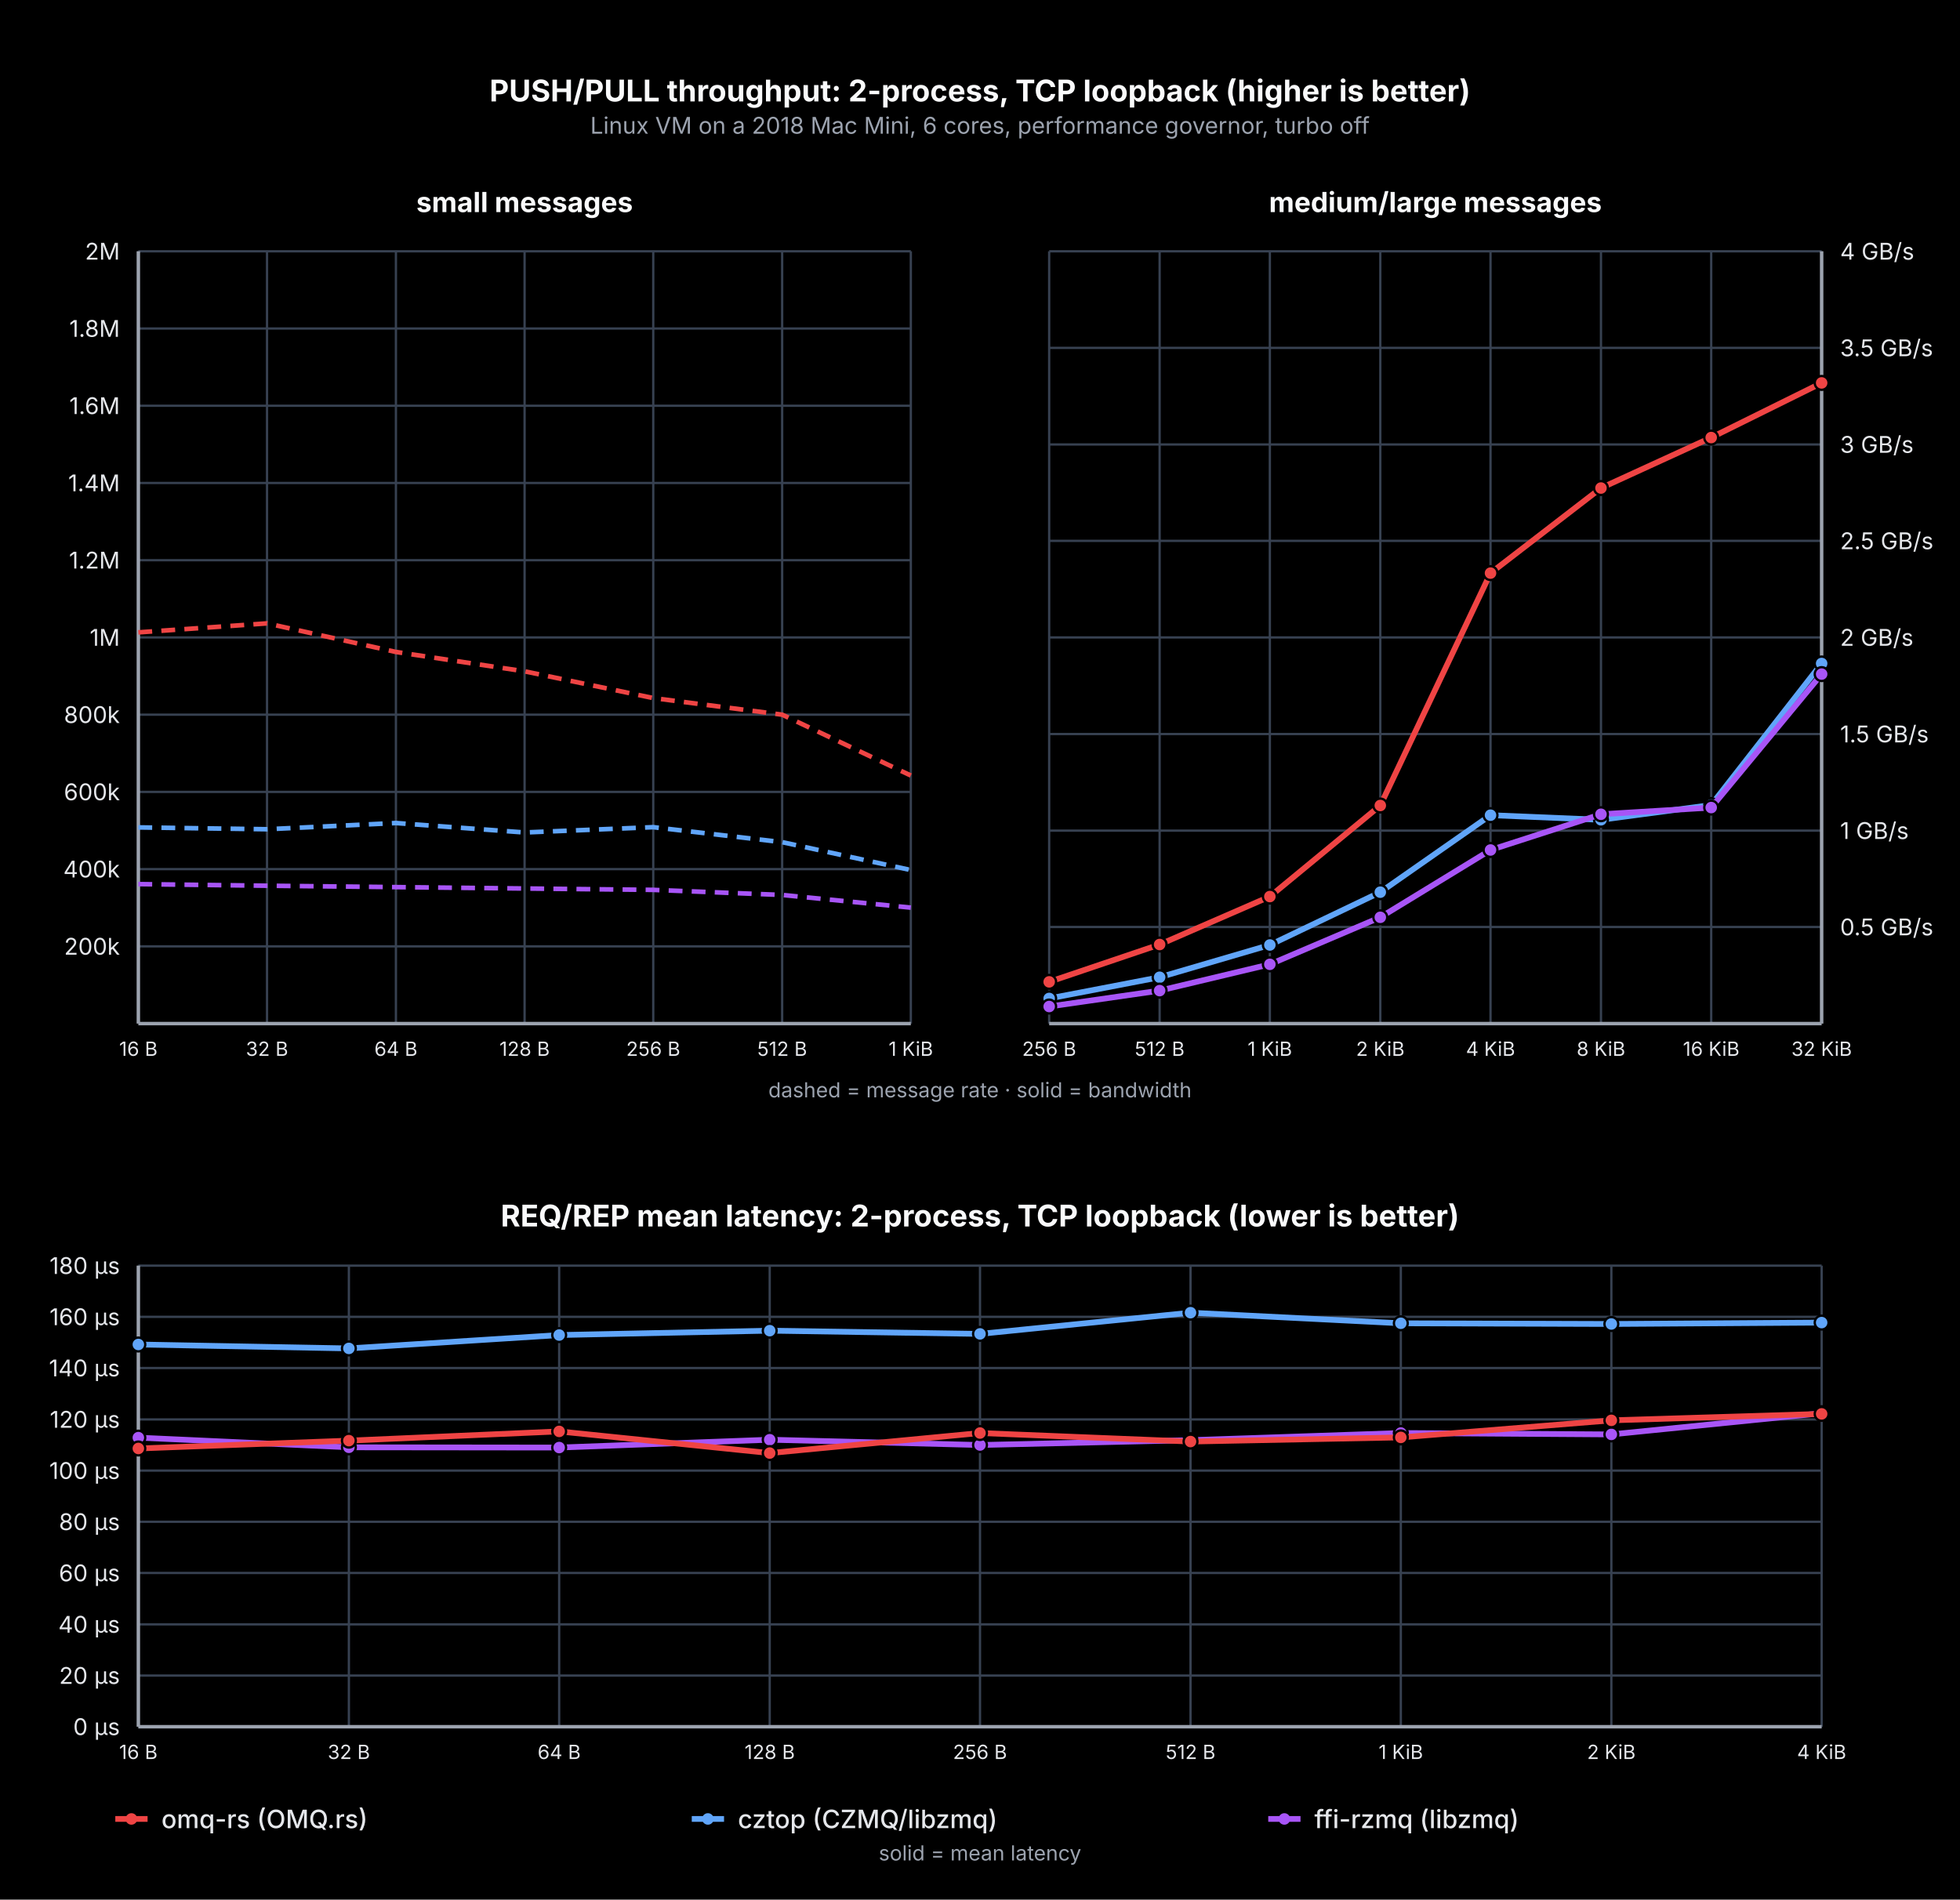
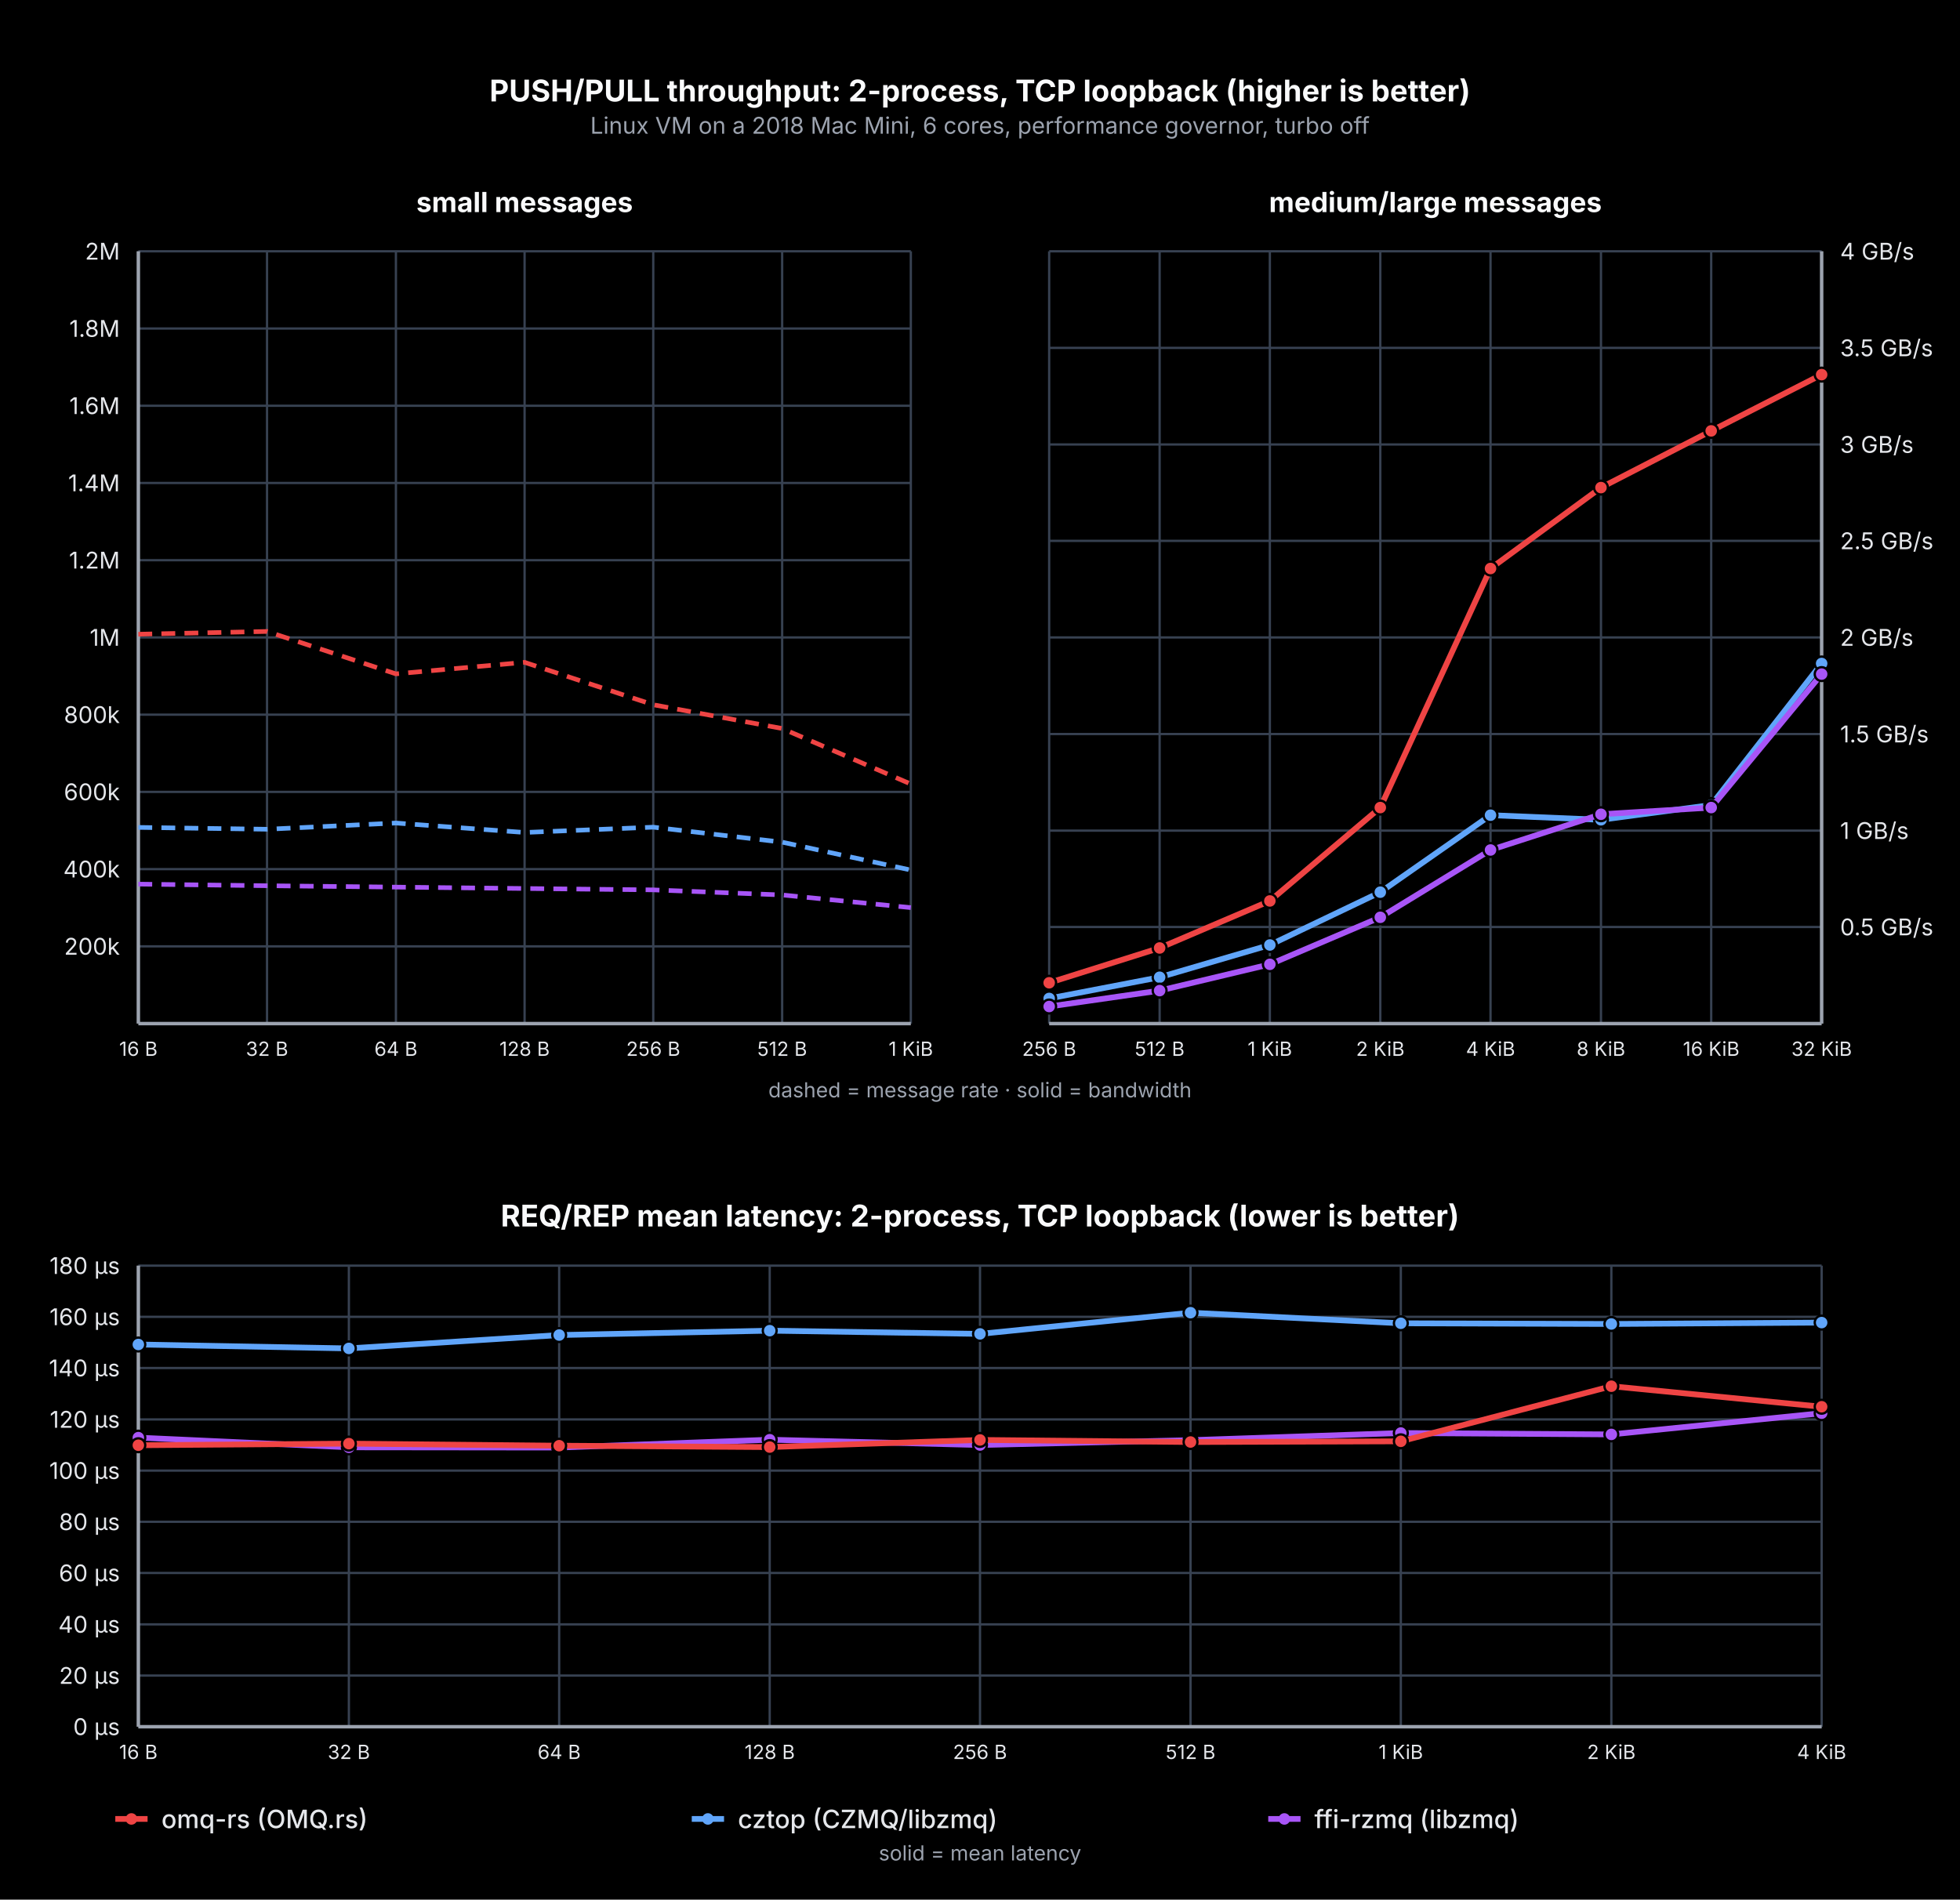
<svg xmlns="http://www.w3.org/2000/svg" viewBox="0 0 850 824" font-family="system-ui, -apple-system, sans-serif">
  <rect width="850" height="824" fill="#000000" />
  <text x="425.0" y="44" text-anchor="middle" fill="#f9fafb" font-size="13" font-weight="700">PUSH/PULL throughput: 2-process, TCP loopback (higher is better)</text>
  <text x="425.0" y="58" text-anchor="middle" fill="#9ca3af" font-size="10">Linux VM on a 2018 Mac Mini, 6 cores, performance governor, turbo off</text>
  <line x1="60" y1="410.5" x2="395" y2="410.5" stroke="#374151" stroke-width="1" />
  <text x="52" y="410.5" text-anchor="end" dominant-baseline="middle" fill="#e5e7eb" font-size="10">200k</text>
  <line x1="60" y1="377.0" x2="395" y2="377.0" stroke="#374151" stroke-width="1" />
  <text x="52" y="377.0" text-anchor="end" dominant-baseline="middle" fill="#e5e7eb" font-size="10">400k</text>
  <line x1="60" y1="343.5" x2="395" y2="343.5" stroke="#374151" stroke-width="1" />
  <text x="52" y="343.5" text-anchor="end" dominant-baseline="middle" fill="#e5e7eb" font-size="10">600k</text>
  <line x1="60" y1="310.0" x2="395" y2="310.0" stroke="#374151" stroke-width="1" />
  <text x="52" y="310.0" text-anchor="end" dominant-baseline="middle" fill="#e5e7eb" font-size="10">800k</text>
  <line x1="60" y1="276.5" x2="395" y2="276.5" stroke="#374151" stroke-width="1" />
  <text x="52" y="276.5" text-anchor="end" dominant-baseline="middle" fill="#e5e7eb" font-size="10">1M</text>
  <line x1="60" y1="243.0" x2="395" y2="243.0" stroke="#374151" stroke-width="1" />
  <text x="52" y="243.0" text-anchor="end" dominant-baseline="middle" fill="#e5e7eb" font-size="10">1.2M</text>
  <line x1="60" y1="209.5" x2="395" y2="209.5" stroke="#374151" stroke-width="1" />
  <text x="52" y="209.5" text-anchor="end" dominant-baseline="middle" fill="#e5e7eb" font-size="10">1.4M</text>
  <line x1="60" y1="176.0" x2="395" y2="176.0" stroke="#374151" stroke-width="1" />
  <text x="52" y="176.0" text-anchor="end" dominant-baseline="middle" fill="#e5e7eb" font-size="10">1.6M</text>
  <line x1="60" y1="142.5" x2="395" y2="142.5" stroke="#374151" stroke-width="1" />
  <text x="52" y="142.5" text-anchor="end" dominant-baseline="middle" fill="#e5e7eb" font-size="10">1.8M</text>
  <line x1="60" y1="109.0" x2="395" y2="109.0" stroke="#374151" stroke-width="1" />
  <text x="52" y="109.0" text-anchor="end" dominant-baseline="middle" fill="#e5e7eb" font-size="10">2M</text>
  <line x1="455" y1="402.1" x2="790" y2="402.1" stroke="#374151" stroke-width="1" />
  <text x="798" y="402.1" text-anchor="start" dominant-baseline="middle" fill="#e5e7eb" font-size="10">0.5 GB/s</text>
  <line x1="455" y1="360.3" x2="790" y2="360.3" stroke="#374151" stroke-width="1" />
  <text x="798" y="360.3" text-anchor="start" dominant-baseline="middle" fill="#e5e7eb" font-size="10">1 GB/s</text>
  <line x1="455" y1="318.4" x2="790" y2="318.4" stroke="#374151" stroke-width="1" />
  <text x="798" y="318.4" text-anchor="start" dominant-baseline="middle" fill="#e5e7eb" font-size="10">1.5 GB/s</text>
  <line x1="455" y1="276.5" x2="790" y2="276.5" stroke="#374151" stroke-width="1" />
  <text x="798" y="276.5" text-anchor="start" dominant-baseline="middle" fill="#e5e7eb" font-size="10">2 GB/s</text>
  <line x1="455" y1="234.6" x2="790" y2="234.6" stroke="#374151" stroke-width="1" />
  <text x="798" y="234.6" text-anchor="start" dominant-baseline="middle" fill="#e5e7eb" font-size="10">2.5 GB/s</text>
  <line x1="455" y1="192.8" x2="790" y2="192.8" stroke="#374151" stroke-width="1" />
  <text x="798" y="192.8" text-anchor="start" dominant-baseline="middle" fill="#e5e7eb" font-size="10">3 GB/s</text>
  <line x1="455" y1="150.9" x2="790" y2="150.9" stroke="#374151" stroke-width="1" />
  <text x="798" y="150.9" text-anchor="start" dominant-baseline="middle" fill="#e5e7eb" font-size="10">3.5 GB/s</text>
  <line x1="455" y1="109.0" x2="790" y2="109.0" stroke="#374151" stroke-width="1" />
  <text x="798" y="109.0" text-anchor="start" dominant-baseline="middle" fill="#e5e7eb" font-size="10">4 GB/s</text>
  <line x1="60.0" y1="109" x2="60.0" y2="444" stroke="#374151" stroke-width="1" />
  <line x1="115.8" y1="109" x2="115.8" y2="444" stroke="#374151" stroke-width="1" />
  <line x1="171.7" y1="109" x2="171.7" y2="444" stroke="#374151" stroke-width="1" />
  <line x1="227.5" y1="109" x2="227.5" y2="444" stroke="#374151" stroke-width="1" />
  <line x1="283.3" y1="109" x2="283.3" y2="444" stroke="#374151" stroke-width="1" />
  <line x1="339.2" y1="109" x2="339.2" y2="444" stroke="#374151" stroke-width="1" />
  <line x1="395.0" y1="109" x2="395.0" y2="444" stroke="#374151" stroke-width="1" />
  <line x1="455.0" y1="109" x2="455.0" y2="444" stroke="#374151" stroke-width="1" />
  <line x1="502.9" y1="109" x2="502.9" y2="444" stroke="#374151" stroke-width="1" />
  <line x1="550.7" y1="109" x2="550.7" y2="444" stroke="#374151" stroke-width="1" />
  <line x1="598.6" y1="109" x2="598.6" y2="444" stroke="#374151" stroke-width="1" />
  <line x1="646.4" y1="109" x2="646.4" y2="444" stroke="#374151" stroke-width="1" />
  <line x1="694.3" y1="109" x2="694.3" y2="444" stroke="#374151" stroke-width="1" />
  <line x1="742.1" y1="109" x2="742.1" y2="444" stroke="#374151" stroke-width="1" />
  <line x1="790.0" y1="109" x2="790.0" y2="444" stroke="#374151" stroke-width="1" />
  <line x1="60" y1="109" x2="60" y2="444" stroke="#9ca3af" stroke-width="1.5" />
  <line x1="60" y1="444" x2="395" y2="444" stroke="#9ca3af" stroke-width="1.5" />
  <line x1="455" y1="444" x2="790" y2="444" stroke="#9ca3af" stroke-width="1.5" />
  <line x1="790" y1="109" x2="790" y2="444" stroke="#9ca3af" stroke-width="1.5" />
  <text x="227.5" y="92" text-anchor="middle" fill="#f9fafb" font-size="12" font-weight="700">small messages</text>
  <text x="622.5" y="92" text-anchor="middle" fill="#f9fafb" font-size="12" font-weight="700">medium/large messages</text>
  <polyline points="60.0,358.9 115.8,359.7 171.7,357.0 227.5,361.1 283.3,358.8 339.2,365.3 395.0,377.4" fill="none" stroke="#60a5fa" stroke-width="2" stroke-dasharray="6,4" />
  <polyline points="455.0,433.1 502.9,423.9 550.7,409.9 598.6,387.0 646.4,353.6 694.3,355.6 742.1,349.2 790.0,287.8" fill="none" stroke="#60a5fa" stroke-width="2.5" stroke-linecap="round" stroke-linejoin="round" />
  <circle cx="455.0" cy="433.1" r="3" fill="#60a5fa" stroke="#000000" stroke-width="1" />
  <circle cx="502.9" cy="423.9" r="3" fill="#60a5fa" stroke="#000000" stroke-width="1" />
  <circle cx="550.7" cy="409.9" r="3" fill="#60a5fa" stroke="#000000" stroke-width="1" />
  <circle cx="598.6" cy="387.0" r="3" fill="#60a5fa" stroke="#000000" stroke-width="1" />
  <circle cx="646.4" cy="353.6" r="3" fill="#60a5fa" stroke="#000000" stroke-width="1" />
  <circle cx="694.3" cy="355.6" r="3" fill="#60a5fa" stroke="#000000" stroke-width="1" />
  <circle cx="742.1" cy="349.2" r="3" fill="#60a5fa" stroke="#000000" stroke-width="1" />
  <circle cx="790.0" cy="287.8" r="3" fill="#60a5fa" stroke="#000000" stroke-width="1" />
  <polyline points="60.0,383.5 115.8,384.2 171.7,384.8 227.5,385.4 283.3,386.0 339.2,388.2 395.0,393.7" fill="none" stroke="#a855f7" stroke-width="2" stroke-dasharray="6,4" />
  <polyline points="455.0,436.6 502.9,429.7 550.7,418.3 598.6,397.9 646.4,368.7 694.3,353.2 742.1,350.3 790.0,292.4" fill="none" stroke="#a855f7" stroke-width="2.5" stroke-linecap="round" stroke-linejoin="round" />
  <circle cx="455.0" cy="436.6" r="3" fill="#a855f7" stroke="#000000" stroke-width="1" />
  <circle cx="502.9" cy="429.7" r="3" fill="#a855f7" stroke="#000000" stroke-width="1" />
  <circle cx="550.7" cy="418.3" r="3" fill="#a855f7" stroke="#000000" stroke-width="1" />
  <circle cx="598.6" cy="397.9" r="3" fill="#a855f7" stroke="#000000" stroke-width="1" />
  <circle cx="646.4" cy="368.7" r="3" fill="#a855f7" stroke="#000000" stroke-width="1" />
  <circle cx="694.3" cy="353.2" r="3" fill="#a855f7" stroke="#000000" stroke-width="1" />
  <circle cx="742.1" cy="350.3" r="3" fill="#a855f7" stroke="#000000" stroke-width="1" />
  <circle cx="790.0" cy="292.4" r="3" fill="#a855f7" stroke="#000000" stroke-width="1" />
-   <polyline points="60.0,274.3 115.8,270.4 171.7,282.8 227.5,291.2 283.3,302.8 339.2,310.0 395.0,336.4" fill="none" stroke="#ef4444" stroke-width="2" stroke-dasharray="6,4" />
-   <polyline points="455.0,425.9 502.9,409.7 550.7,388.9 598.6,349.4 646.4,248.6 694.3,211.7 742.1,189.8 790.0,166.1" fill="none" stroke="#ef4444" stroke-width="2.5" stroke-linecap="round" stroke-linejoin="round" />
-   <circle cx="455.0" cy="425.9" r="3" fill="#ef4444" stroke="#000000" stroke-width="1" />
-   <circle cx="502.9" cy="409.7" r="3" fill="#ef4444" stroke="#000000" stroke-width="1" />
-   <circle cx="550.7" cy="388.9" r="3" fill="#ef4444" stroke="#000000" stroke-width="1" />
-   <circle cx="598.6" cy="349.4" r="3" fill="#ef4444" stroke="#000000" stroke-width="1" />
-   <circle cx="646.4" cy="248.6" r="3" fill="#ef4444" stroke="#000000" stroke-width="1" />
-   <circle cx="694.3" cy="211.7" r="3" fill="#ef4444" stroke="#000000" stroke-width="1" />
-   <circle cx="742.1" cy="189.8" r="3" fill="#ef4444" stroke="#000000" stroke-width="1" />
-   <circle cx="790.0" cy="166.1" r="3" fill="#ef4444" stroke="#000000" stroke-width="1" />
+   <polyline points="60.0,275.1 115.8,273.9 171.7,292.3 227.5,287.3 283.3,305.7 339.2,316.0 395.0,340.1" fill="none" stroke="#ef4444" stroke-width="2" stroke-dasharray="6,4" />
+   <polyline points="455.0,426.3 502.9,411.2 550.7,390.8 598.6,350.3 646.4,246.6 694.3,211.5 742.1,186.9 790.0,162.5" fill="none" stroke="#ef4444" stroke-width="2.5" stroke-linecap="round" stroke-linejoin="round" />
+   <circle cx="455.0" cy="426.3" r="3" fill="#ef4444" stroke="#000000" stroke-width="1" />
+   <circle cx="502.9" cy="411.2" r="3" fill="#ef4444" stroke="#000000" stroke-width="1" />
+   <circle cx="550.7" cy="390.8" r="3" fill="#ef4444" stroke="#000000" stroke-width="1" />
+   <circle cx="598.6" cy="350.3" r="3" fill="#ef4444" stroke="#000000" stroke-width="1" />
+   <circle cx="646.4" cy="246.6" r="3" fill="#ef4444" stroke="#000000" stroke-width="1" />
+   <circle cx="694.3" cy="211.5" r="3" fill="#ef4444" stroke="#000000" stroke-width="1" />
+   <circle cx="742.1" cy="186.9" r="3" fill="#ef4444" stroke="#000000" stroke-width="1" />
+   <circle cx="790.0" cy="162.5" r="3" fill="#ef4444" stroke="#000000" stroke-width="1" />
  <text x="60.0" y="458" text-anchor="middle" fill="#e5e7eb" font-size="8.5">16 B</text>
  <text x="115.8" y="458" text-anchor="middle" fill="#e5e7eb" font-size="8.5">32 B</text>
  <text x="171.7" y="458" text-anchor="middle" fill="#e5e7eb" font-size="8.5">64 B</text>
  <text x="227.5" y="458" text-anchor="middle" fill="#e5e7eb" font-size="8.5">128 B</text>
  <text x="283.3" y="458" text-anchor="middle" fill="#e5e7eb" font-size="8.5">256 B</text>
  <text x="339.2" y="458" text-anchor="middle" fill="#e5e7eb" font-size="8.5">512 B</text>
  <text x="395.0" y="458" text-anchor="middle" fill="#e5e7eb" font-size="8.5">1 KiB</text>
  <text x="455.0" y="458" text-anchor="middle" fill="#e5e7eb" font-size="8.5">256 B</text>
  <text x="502.9" y="458" text-anchor="middle" fill="#e5e7eb" font-size="8.5">512 B</text>
  <text x="550.7" y="458" text-anchor="middle" fill="#e5e7eb" font-size="8.5">1 KiB</text>
  <text x="598.6" y="458" text-anchor="middle" fill="#e5e7eb" font-size="8.5">2 KiB</text>
  <text x="646.4" y="458" text-anchor="middle" fill="#e5e7eb" font-size="8.5">4 KiB</text>
  <text x="694.3" y="458" text-anchor="middle" fill="#e5e7eb" font-size="8.5">8 KiB</text>
  <text x="742.1" y="458" text-anchor="middle" fill="#e5e7eb" font-size="8.5">16 KiB</text>
  <text x="790.0" y="458" text-anchor="middle" fill="#e5e7eb" font-size="8.5">32 KiB</text>
  <text x="425.0" y="476" text-anchor="middle" fill="#9ca3af" font-size="9">dashed = message rate · solid = bandwidth</text>
  <text x="425.0" y="532" text-anchor="middle" fill="#f9fafb" font-size="13" font-weight="700">REQ/REP mean latency: 2-process, TCP loopback (lower is better)</text>
  <line x1="60" y1="749.0" x2="790" y2="749.0" stroke="#374151" stroke-width="1" />
  <text x="52" y="749.0" text-anchor="end" dominant-baseline="middle" fill="#e5e7eb" font-size="10">0 μs</text>
  <line x1="60" y1="726.8" x2="790" y2="726.8" stroke="#374151" stroke-width="1" />
  <text x="52" y="726.8" text-anchor="end" dominant-baseline="middle" fill="#e5e7eb" font-size="10">20 μs</text>
  <line x1="60" y1="704.6" x2="790" y2="704.6" stroke="#374151" stroke-width="1" />
  <text x="52" y="704.6" text-anchor="end" dominant-baseline="middle" fill="#e5e7eb" font-size="10">40 μs</text>
  <line x1="60" y1="682.3" x2="790" y2="682.3" stroke="#374151" stroke-width="1" />
  <text x="52" y="682.3" text-anchor="end" dominant-baseline="middle" fill="#e5e7eb" font-size="10">60 μs</text>
  <line x1="60" y1="660.1" x2="790" y2="660.1" stroke="#374151" stroke-width="1" />
  <text x="52" y="660.1" text-anchor="end" dominant-baseline="middle" fill="#e5e7eb" font-size="10">80 μs</text>
  <line x1="60" y1="637.9" x2="790" y2="637.9" stroke="#374151" stroke-width="1" />
  <text x="52" y="637.9" text-anchor="end" dominant-baseline="middle" fill="#e5e7eb" font-size="10">100 μs</text>
  <line x1="60" y1="615.7" x2="790" y2="615.7" stroke="#374151" stroke-width="1" />
  <text x="52" y="615.7" text-anchor="end" dominant-baseline="middle" fill="#e5e7eb" font-size="10">120 μs</text>
  <line x1="60" y1="593.4" x2="790" y2="593.4" stroke="#374151" stroke-width="1" />
  <text x="52" y="593.4" text-anchor="end" dominant-baseline="middle" fill="#e5e7eb" font-size="10">140 μs</text>
  <line x1="60" y1="571.2" x2="790" y2="571.2" stroke="#374151" stroke-width="1" />
  <text x="52" y="571.2" text-anchor="end" dominant-baseline="middle" fill="#e5e7eb" font-size="10">160 μs</text>
  <line x1="60" y1="549.0" x2="790" y2="549.0" stroke="#374151" stroke-width="1" />
  <text x="52" y="549.0" text-anchor="end" dominant-baseline="middle" fill="#e5e7eb" font-size="10">180 μs</text>
  <line x1="60.0" y1="549" x2="60.0" y2="749" stroke="#374151" stroke-width="1" />
  <line x1="151.3" y1="549" x2="151.3" y2="749" stroke="#374151" stroke-width="1" />
  <line x1="242.5" y1="549" x2="242.5" y2="749" stroke="#374151" stroke-width="1" />
  <line x1="333.8" y1="549" x2="333.8" y2="749" stroke="#374151" stroke-width="1" />
  <line x1="425.0" y1="549" x2="425.0" y2="749" stroke="#374151" stroke-width="1" />
  <line x1="516.3" y1="549" x2="516.3" y2="749" stroke="#374151" stroke-width="1" />
  <line x1="607.5" y1="549" x2="607.5" y2="749" stroke="#374151" stroke-width="1" />
  <line x1="698.8" y1="549" x2="698.8" y2="749" stroke="#374151" stroke-width="1" />
  <line x1="790.0" y1="549" x2="790.0" y2="749" stroke="#374151" stroke-width="1" />
  <line x1="60" y1="549" x2="60" y2="749" stroke="#9ca3af" stroke-width="1.5" />
  <line x1="60" y1="749" x2="790" y2="749" stroke="#9ca3af" stroke-width="1.5" />
  <polyline points="60.0,583.2 151.3,584.9 242.5,579.1 333.8,577.2 425.0,578.6 516.3,569.4 607.5,574.0 698.8,574.3 790.0,573.7" fill="none" stroke="#60a5fa" stroke-width="2.5" stroke-linecap="round" stroke-linejoin="round" />
  <circle cx="60.0" cy="583.2" r="3" fill="#60a5fa" stroke="#000000" stroke-width="1" />
  <circle cx="151.3" cy="584.9" r="3" fill="#60a5fa" stroke="#000000" stroke-width="1" />
  <circle cx="242.5" cy="579.1" r="3" fill="#60a5fa" stroke="#000000" stroke-width="1" />
  <circle cx="333.8" cy="577.2" r="3" fill="#60a5fa" stroke="#000000" stroke-width="1" />
  <circle cx="425.0" cy="578.6" r="3" fill="#60a5fa" stroke="#000000" stroke-width="1" />
  <circle cx="516.3" cy="569.4" r="3" fill="#60a5fa" stroke="#000000" stroke-width="1" />
  <circle cx="607.5" cy="574.0" r="3" fill="#60a5fa" stroke="#000000" stroke-width="1" />
  <circle cx="698.8" cy="574.3" r="3" fill="#60a5fa" stroke="#000000" stroke-width="1" />
  <circle cx="790.0" cy="573.7" r="3" fill="#60a5fa" stroke="#000000" stroke-width="1" />
  <polyline points="60.0,623.6 151.3,627.8 242.5,627.9 333.8,624.5 425.0,626.8 516.3,624.7 607.5,621.6 698.8,622.2 790.0,613.0" fill="none" stroke="#a855f7" stroke-width="2.5" stroke-linecap="round" stroke-linejoin="round" />
  <circle cx="60.0" cy="623.6" r="3" fill="#a855f7" stroke="#000000" stroke-width="1" />
  <circle cx="151.3" cy="627.8" r="3" fill="#a855f7" stroke="#000000" stroke-width="1" />
  <circle cx="242.5" cy="627.9" r="3" fill="#a855f7" stroke="#000000" stroke-width="1" />
  <circle cx="333.8" cy="624.5" r="3" fill="#a855f7" stroke="#000000" stroke-width="1" />
  <circle cx="425.0" cy="626.8" r="3" fill="#a855f7" stroke="#000000" stroke-width="1" />
  <circle cx="516.3" cy="624.7" r="3" fill="#a855f7" stroke="#000000" stroke-width="1" />
  <circle cx="607.5" cy="621.6" r="3" fill="#a855f7" stroke="#000000" stroke-width="1" />
  <circle cx="698.8" cy="622.2" r="3" fill="#a855f7" stroke="#000000" stroke-width="1" />
  <circle cx="790.0" cy="613.0" r="3" fill="#a855f7" stroke="#000000" stroke-width="1" />
-   <polyline points="60.0,628.3 151.3,624.9 242.5,620.9 333.8,630.3 425.0,621.6 516.3,625.3 607.5,623.5 698.8,616.1 790.0,613.3" fill="none" stroke="#ef4444" stroke-width="2.5" stroke-linecap="round" stroke-linejoin="round" />
-   <circle cx="60.0" cy="628.3" r="3" fill="#ef4444" stroke="#000000" stroke-width="1" />
-   <circle cx="151.3" cy="624.9" r="3" fill="#ef4444" stroke="#000000" stroke-width="1" />
-   <circle cx="242.5" cy="620.9" r="3" fill="#ef4444" stroke="#000000" stroke-width="1" />
-   <circle cx="333.8" cy="630.3" r="3" fill="#ef4444" stroke="#000000" stroke-width="1" />
-   <circle cx="425.0" cy="621.6" r="3" fill="#ef4444" stroke="#000000" stroke-width="1" />
-   <circle cx="516.3" cy="625.3" r="3" fill="#ef4444" stroke="#000000" stroke-width="1" />
-   <circle cx="607.5" cy="623.5" r="3" fill="#ef4444" stroke="#000000" stroke-width="1" />
-   <circle cx="698.8" cy="616.1" r="3" fill="#ef4444" stroke="#000000" stroke-width="1" />
-   <circle cx="790.0" cy="613.3" r="3" fill="#ef4444" stroke="#000000" stroke-width="1" />
+   <polyline points="60.0,626.9 151.3,626.2 242.5,627.1 333.8,627.7 425.0,624.6 516.3,625.5 607.5,625.2 698.8,601.3 790.0,610.2" fill="none" stroke="#ef4444" stroke-width="2.5" stroke-linecap="round" stroke-linejoin="round" />
+   <circle cx="60.0" cy="626.9" r="3" fill="#ef4444" stroke="#000000" stroke-width="1" />
+   <circle cx="151.3" cy="626.2" r="3" fill="#ef4444" stroke="#000000" stroke-width="1" />
+   <circle cx="242.5" cy="627.1" r="3" fill="#ef4444" stroke="#000000" stroke-width="1" />
+   <circle cx="333.8" cy="627.7" r="3" fill="#ef4444" stroke="#000000" stroke-width="1" />
+   <circle cx="425.0" cy="624.6" r="3" fill="#ef4444" stroke="#000000" stroke-width="1" />
+   <circle cx="516.3" cy="625.5" r="3" fill="#ef4444" stroke="#000000" stroke-width="1" />
+   <circle cx="607.5" cy="625.2" r="3" fill="#ef4444" stroke="#000000" stroke-width="1" />
+   <circle cx="698.8" cy="601.3" r="3" fill="#ef4444" stroke="#000000" stroke-width="1" />
+   <circle cx="790.0" cy="610.2" r="3" fill="#ef4444" stroke="#000000" stroke-width="1" />
  <text x="60.0" y="763" text-anchor="middle" fill="#e5e7eb" font-size="8.5">16 B</text>
  <text x="151.3" y="763" text-anchor="middle" fill="#e5e7eb" font-size="8.5">32 B</text>
  <text x="242.5" y="763" text-anchor="middle" fill="#e5e7eb" font-size="8.5">64 B</text>
  <text x="333.8" y="763" text-anchor="middle" fill="#e5e7eb" font-size="8.5">128 B</text>
  <text x="425.0" y="763" text-anchor="middle" fill="#e5e7eb" font-size="8.5">256 B</text>
  <text x="516.3" y="763" text-anchor="middle" fill="#e5e7eb" font-size="8.5">512 B</text>
  <text x="607.5" y="763" text-anchor="middle" fill="#e5e7eb" font-size="8.5">1 KiB</text>
  <text x="698.8" y="763" text-anchor="middle" fill="#e5e7eb" font-size="8.5">2 KiB</text>
  <text x="790.0" y="763" text-anchor="middle" fill="#e5e7eb" font-size="8.5">4 KiB</text>
  <line x1="50" y1="789" x2="64" y2="789" stroke="#ef4444" stroke-width="2.5" />
  <circle cx="57" cy="789" r="2.5" fill="#ef4444" />
  <text x="70" y="793" fill="#e5e7eb" font-size="11" font-weight="500">omq-rs (OMQ.rs)</text>
  <line x1="300" y1="789" x2="314" y2="789" stroke="#60a5fa" stroke-width="2.5" />
  <circle cx="307" cy="789" r="2.5" fill="#60a5fa" />
  <text x="320" y="793" fill="#e5e7eb" font-size="11" font-weight="500">cztop (CZMQ/libzmq)</text>
  <line x1="550" y1="789" x2="564" y2="789" stroke="#a855f7" stroke-width="2.5" />
  <circle cx="557" cy="789" r="2.5" fill="#a855f7" />
  <text x="570" y="793" fill="#e5e7eb" font-size="11" font-weight="500">ffi-rzmq (libzmq)</text>
  <text x="425.0" y="807" text-anchor="middle" fill="#9ca3af" font-size="9">solid = mean latency</text>
</svg>
